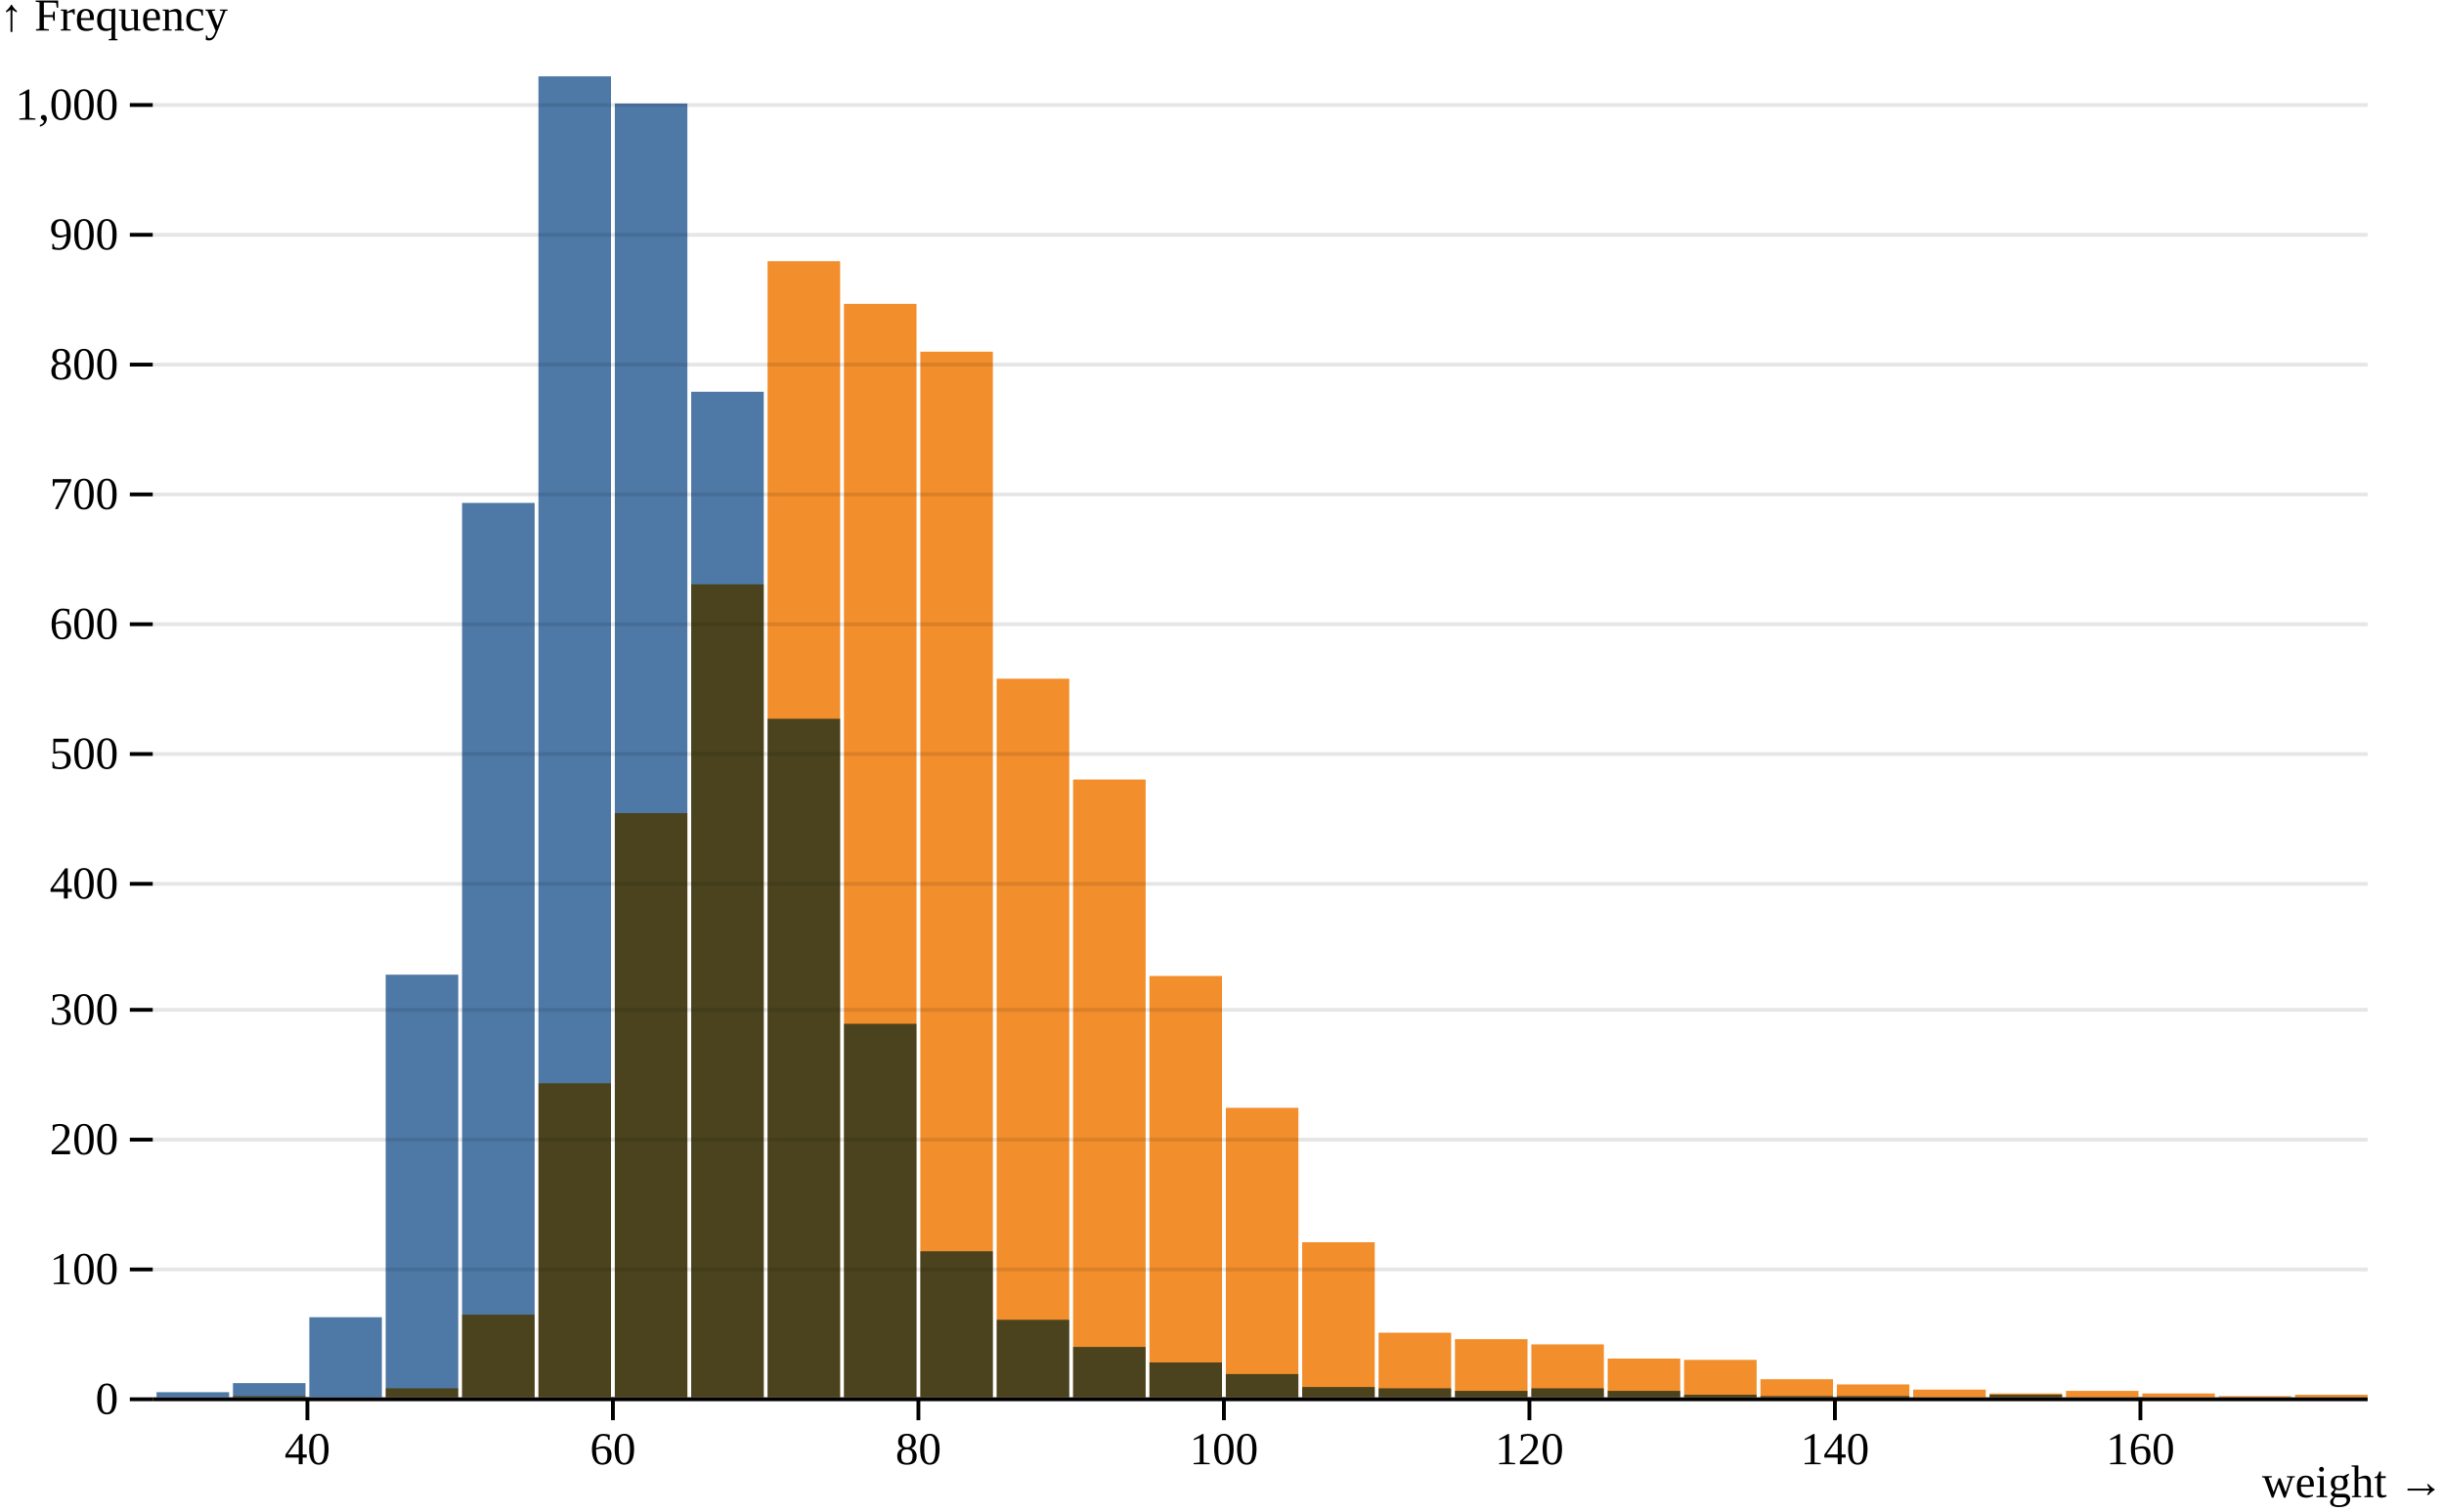
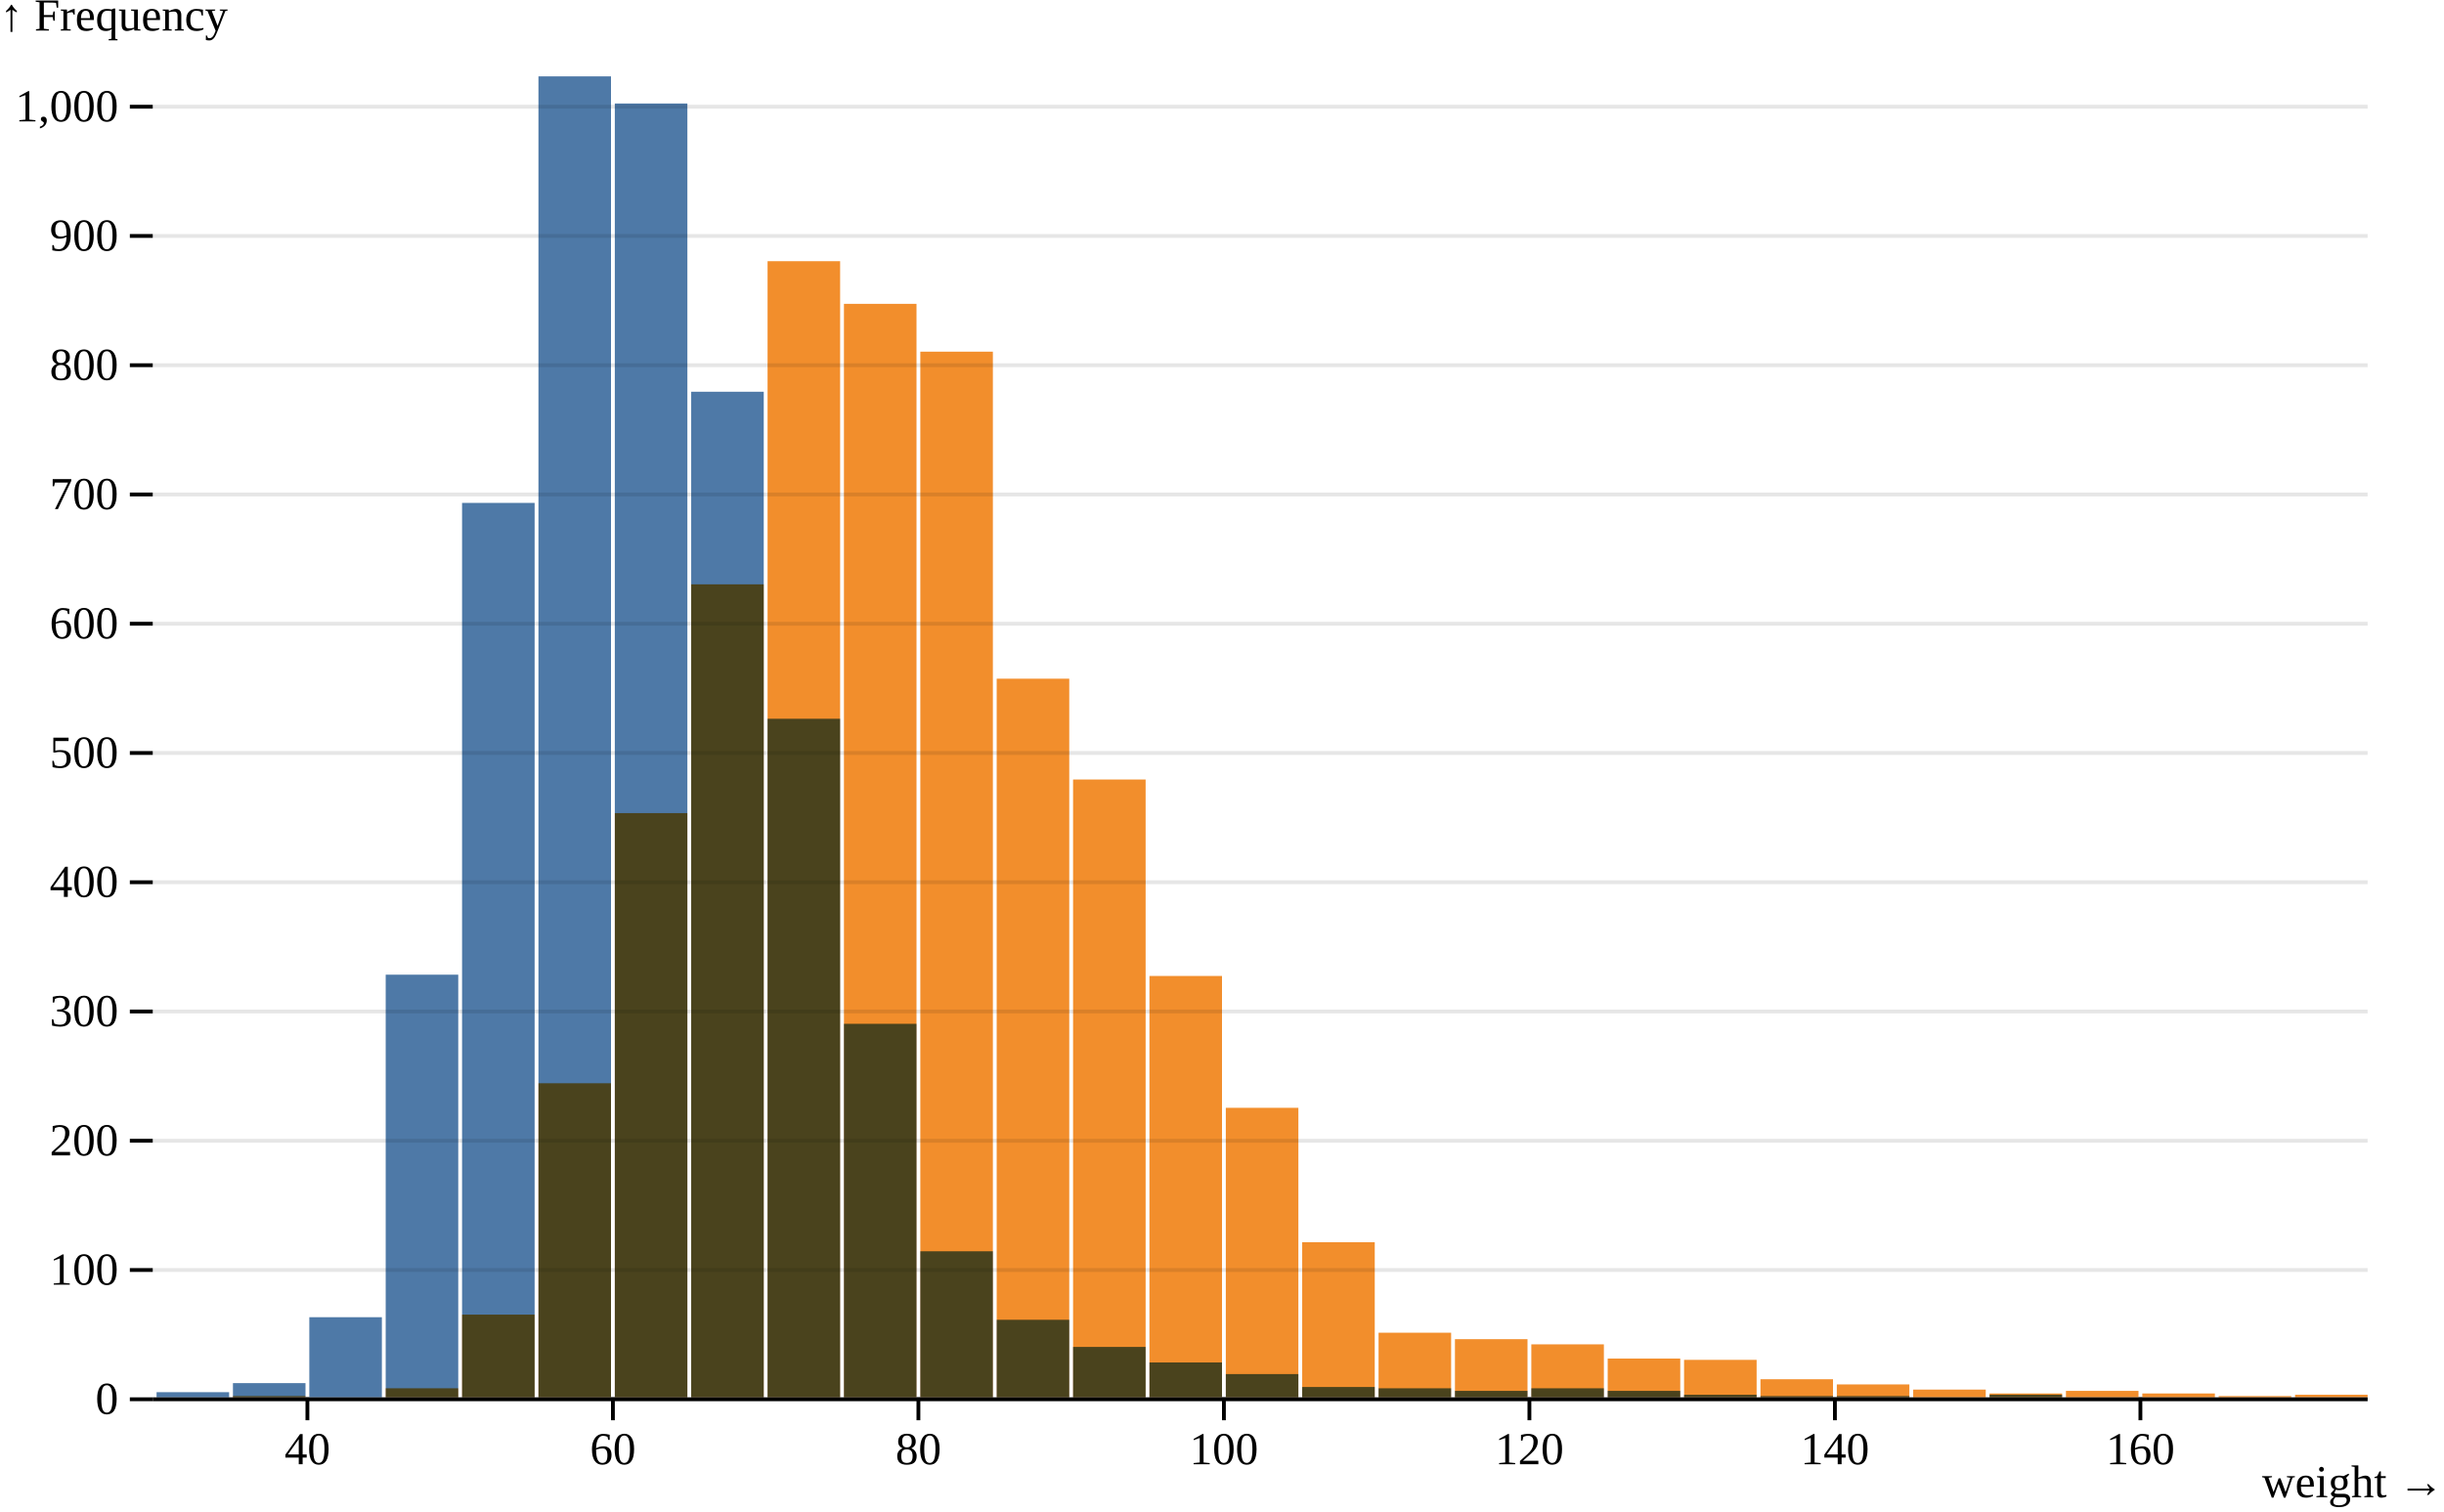
<svg xmlns="http://www.w3.org/2000/svg" class="plot" fill="currentColor" text-anchor="middle" width="640" height="396" viewBox="0 0 640 396">
  <g transform="translate(40,0)" fill="none" text-anchor="end">
    <g class="tick" opacity="1" transform="translate(0,366.5)">
      <line stroke="currentColor" x2="-6" />
      <line stroke="currentColor" x2="580" stroke-opacity="0.1" />
      <text fill="currentColor" x="-9" dy="0.32em">0</text>
    </g>
-     <g class="tick" opacity="1" transform="translate(0,332.5)">
+     <g class="tick" opacity="1" transform="translate(0,332.6448)">
      <line stroke="currentColor" x2="-6" />
      <line stroke="currentColor" x2="580" stroke-opacity="0.1" />
      <text fill="currentColor" x="-9" dy="0.32em">100</text>
    </g>
-     <g class="tick" opacity="1" transform="translate(0,298.5)">
+     <g class="tick" opacity="1" transform="translate(0,298.7896)">
      <line stroke="currentColor" x2="-6" />
      <line stroke="currentColor" x2="580" stroke-opacity="0.1" />
      <text fill="currentColor" x="-9" dy="0.32em">200</text>
    </g>
-     <g class="tick" opacity="1" transform="translate(0,264.5)">
+     <g class="tick" opacity="1" transform="translate(0,264.9344)">
      <line stroke="currentColor" x2="-6" />
      <line stroke="currentColor" x2="580" stroke-opacity="0.1" />
      <text fill="currentColor" x="-9" dy="0.32em">300</text>
    </g>
-     <g class="tick" opacity="1" transform="translate(0,231.5)">
+     <g class="tick" opacity="1" transform="translate(0,231.0793)">
      <line stroke="currentColor" x2="-6" />
      <line stroke="currentColor" x2="580" stroke-opacity="0.1" />
      <text fill="currentColor" x="-9" dy="0.32em">400</text>
    </g>
-     <g class="tick" opacity="1" transform="translate(0,197.5)">
+     <g class="tick" opacity="1" transform="translate(0,197.2241)">
      <line stroke="currentColor" x2="-6" />
      <line stroke="currentColor" x2="580" stroke-opacity="0.1" />
      <text fill="currentColor" x="-9" dy="0.32em">500</text>
    </g>
-     <g class="tick" opacity="1" transform="translate(0,163.5)">
+     <g class="tick" opacity="1" transform="translate(0,163.3689)">
      <line stroke="currentColor" x2="-6" />
      <line stroke="currentColor" x2="580" stroke-opacity="0.1" />
      <text fill="currentColor" x="-9" dy="0.32em">600</text>
    </g>
-     <g class="tick" opacity="1" transform="translate(0,129.5)">
+     <g class="tick" opacity="1" transform="translate(0,129.5137)">
      <line stroke="currentColor" x2="-6" />
      <line stroke="currentColor" x2="580" stroke-opacity="0.1" />
      <text fill="currentColor" x="-9" dy="0.32em">700</text>
    </g>
-     <g class="tick" opacity="1" transform="translate(0,95.5)">
+     <g class="tick" opacity="1" transform="translate(0,95.65851)">
      <line stroke="currentColor" x2="-6" />
      <line stroke="currentColor" x2="580" stroke-opacity="0.1" />
      <text fill="currentColor" x="-9" dy="0.32em">800</text>
    </g>
-     <g class="tick" opacity="1" transform="translate(0,61.5)">
+     <g class="tick" opacity="1" transform="translate(0,61.80333)">
      <line stroke="currentColor" x2="-6" />
      <line stroke="currentColor" x2="580" stroke-opacity="0.1" />
      <text fill="currentColor" x="-9" dy="0.32em">900</text>
    </g>
-     <g class="tick" opacity="1" transform="translate(0,27.5)">
+     <g class="tick" opacity="1" transform="translate(0,27.94814)">
      <line stroke="currentColor" x2="-6" />
      <line stroke="currentColor" x2="580" stroke-opacity="0.1" />
      <text fill="currentColor" x="-9" dy="0.32em">1,000</text>
    </g>
    <text fill="currentColor" transform="translate(-40,20)" dy="-1em" text-anchor="start">↑ Frequency</text>
  </g>
  <g transform="translate(0,366)" fill="none" text-anchor="middle">
    <g class="tick" opacity="1" transform="translate(80.5,0)">
      <line stroke="currentColor" y2="6" />
      <text fill="currentColor" y="9" dy="0.71em">40</text>
    </g>
    <g class="tick" opacity="1" transform="translate(160.5,0)">
      <line stroke="currentColor" y2="6" />
      <text fill="currentColor" y="9" dy="0.71em">60</text>
    </g>
    <g class="tick" opacity="1" transform="translate(240.5,0)">
      <line stroke="currentColor" y2="6" />
      <text fill="currentColor" y="9" dy="0.71em">80</text>
    </g>
    <g class="tick" opacity="1" transform="translate(320.5,0)">
      <line stroke="currentColor" y2="6" />
      <text fill="currentColor" y="9" dy="0.71em">100</text>
    </g>
    <g class="tick" opacity="1" transform="translate(400.5,0)">
      <line stroke="currentColor" y2="6" />
      <text fill="currentColor" y="9" dy="0.71em">120</text>
    </g>
    <g class="tick" opacity="1" transform="translate(480.5,0)">
      <line stroke="currentColor" y2="6" />
      <text fill="currentColor" y="9" dy="0.71em">140</text>
    </g>
    <g class="tick" opacity="1" transform="translate(560.5,0)">
      <line stroke="currentColor" y2="6" />
      <text fill="currentColor" y="9" dy="0.71em">160</text>
    </g>
    <text fill="currentColor" transform="translate(640,30)" dy="-0.32em" text-anchor="end">weight →</text>
  </g>
  <g>
    <rect style="mix-blend-mode: multiply;" x="41" y="364.646" width="19" height="1.354" fill="#4e79a7" />
    <rect style="mix-blend-mode: multiply;" x="61" y="362.276" width="19" height="3.724" fill="#4e79a7" />
    <rect style="mix-blend-mode: multiply;" x="81" y="345.01" width="19" height="20.99" fill="#4e79a7" />
    <rect style="mix-blend-mode: multiply;" x="101" y="255.294" width="19" height="110.706" fill="#4e79a7" />
    <rect style="mix-blend-mode: multiply;" x="121" y="131.722" width="19" height="234.278" fill="#4e79a7" />
    <rect style="mix-blend-mode: multiply;" x="141" y="20" width="19" height="346" fill="#4e79a7" />
    <rect style="mix-blend-mode: multiply;" x="161" y="27.11" width="19" height="338.89" fill="#4e79a7" />
    <rect style="mix-blend-mode: multiply;" x="181" y="102.607" width="19" height="263.393" fill="#4e79a7" />
    <rect style="mix-blend-mode: multiply;" x="201" y="188.26" width="19" height="177.74" fill="#4e79a7" />
    <rect style="mix-blend-mode: multiply;" x="221" y="268.159" width="19" height="97.841" fill="#4e79a7" />
    <rect style="mix-blend-mode: multiply;" x="241" y="327.744" width="19" height="38.256" fill="#4e79a7" />
    <rect style="mix-blend-mode: multiply;" x="261" y="345.687" width="19" height="20.313" fill="#4e79a7" />
    <rect style="mix-blend-mode: multiply;" x="281" y="352.796" width="19" height="13.204" fill="#4e79a7" />
    <rect style="mix-blend-mode: multiply;" x="301" y="356.859" width="19" height="9.141" fill="#4e79a7" />
    <rect style="mix-blend-mode: multiply;" x="321" y="359.906" width="19" height="6.094" fill="#4e79a7" />
    <rect style="mix-blend-mode: multiply;" x="341" y="363.292" width="19" height="2.708" fill="#4e79a7" />
    <rect style="mix-blend-mode: multiply;" x="361" y="363.63" width="19" height="2.37" fill="#4e79a7" />
    <rect style="mix-blend-mode: multiply;" x="381" y="364.307" width="19" height="1.693" fill="#4e79a7" />
    <rect style="mix-blend-mode: multiply;" x="401" y="363.63" width="19" height="2.37" fill="#4e79a7" />
    <rect style="mix-blend-mode: multiply;" x="421" y="364.307" width="19" height="1.693" fill="#4e79a7" />
    <rect style="mix-blend-mode: multiply;" x="441" y="365.323" width="19" height="0.677" fill="#4e79a7" />
    <rect style="mix-blend-mode: multiply;" x="461" y="365.661" width="19" height="0.339" fill="#4e79a7" />
    <rect style="mix-blend-mode: multiply;" x="481" y="365.661" width="19" height="0.339" fill="#4e79a7" />
    <rect style="mix-blend-mode: multiply;" x="521" y="365.323" width="19" height="0.677" fill="#4e79a7" />
    <rect style="mix-blend-mode: multiply;" x="61" y="365.661" width="19" height="0.339" fill="#f28e2c" />
    <rect style="mix-blend-mode: multiply;" x="101" y="363.63" width="19" height="2.37" fill="#f28e2c" />
    <rect style="mix-blend-mode: multiply;" x="121" y="344.333" width="19" height="21.667" fill="#f28e2c" />
    <rect style="mix-blend-mode: multiply;" x="141" y="283.732" width="19" height="82.268" fill="#f28e2c" />
    <rect style="mix-blend-mode: multiply;" x="161" y="212.975" width="19" height="153.025" fill="#f28e2c" />
    <rect style="mix-blend-mode: multiply;" x="181" y="153.051" width="19" height="212.949" fill="#f28e2c" />
    <rect style="mix-blend-mode: multiply;" x="201" y="68.413" width="19" height="297.587" fill="#f28e2c" />
    <rect style="mix-blend-mode: multiply;" x="221" y="79.585" width="19" height="286.415" fill="#f28e2c" />
    <rect style="mix-blend-mode: multiply;" x="241" y="92.112" width="19" height="273.888" fill="#f28e2c" />
    <rect style="mix-blend-mode: multiply;" x="261" y="177.765" width="19" height="188.235" fill="#f28e2c" />
    <rect style="mix-blend-mode: multiply;" x="281" y="204.172" width="19" height="161.828" fill="#f28e2c" />
    <rect style="mix-blend-mode: multiply;" x="301" y="255.632" width="19" height="110.368" fill="#f28e2c" />
    <rect style="mix-blend-mode: multiply;" x="321" y="290.164" width="19" height="75.836" fill="#f28e2c" />
    <rect style="mix-blend-mode: multiply;" x="341" y="325.374" width="19" height="40.626" fill="#f28e2c" />
    <rect style="mix-blend-mode: multiply;" x="361" y="349.072" width="19" height="16.928" fill="#f28e2c" />
    <rect style="mix-blend-mode: multiply;" x="381" y="350.765" width="19" height="15.235" fill="#f28e2c" />
    <rect style="mix-blend-mode: multiply;" x="401" y="352.119" width="19" height="13.881" fill="#f28e2c" />
    <rect style="mix-blend-mode: multiply;" x="421" y="355.843" width="19" height="10.157" fill="#f28e2c" />
    <rect style="mix-blend-mode: multiply;" x="441" y="356.182" width="19" height="9.818" fill="#f28e2c" />
    <rect style="mix-blend-mode: multiply;" x="461" y="361.26" width="19" height="4.74" fill="#f28e2c" />
    <rect style="mix-blend-mode: multiply;" x="481" y="362.614" width="19" height="3.386" fill="#f28e2c" />
    <rect style="mix-blend-mode: multiply;" x="501" y="363.969" width="19" height="2.031" fill="#f28e2c" />
    <rect style="mix-blend-mode: multiply;" x="521" y="364.984" width="19" height="1.016" fill="#f28e2c" />
    <rect style="mix-blend-mode: multiply;" x="541" y="364.307" width="19" height="1.693" fill="#f28e2c" />
    <rect style="mix-blend-mode: multiply;" x="561" y="364.984" width="19" height="1.016" fill="#f28e2c" />
    <rect style="mix-blend-mode: multiply;" x="581" y="365.661" width="19" height="0.339" fill="#f28e2c" />
    <rect style="mix-blend-mode: multiply;" x="601" y="365.323" width="19" height="0.677" fill="#f28e2c" />
  </g>
  <g stroke="currentColor" transform="translate(0,0.5)">
    <line x1="40" x2="620" y1="366" y2="366" />
  </g>
</svg>
